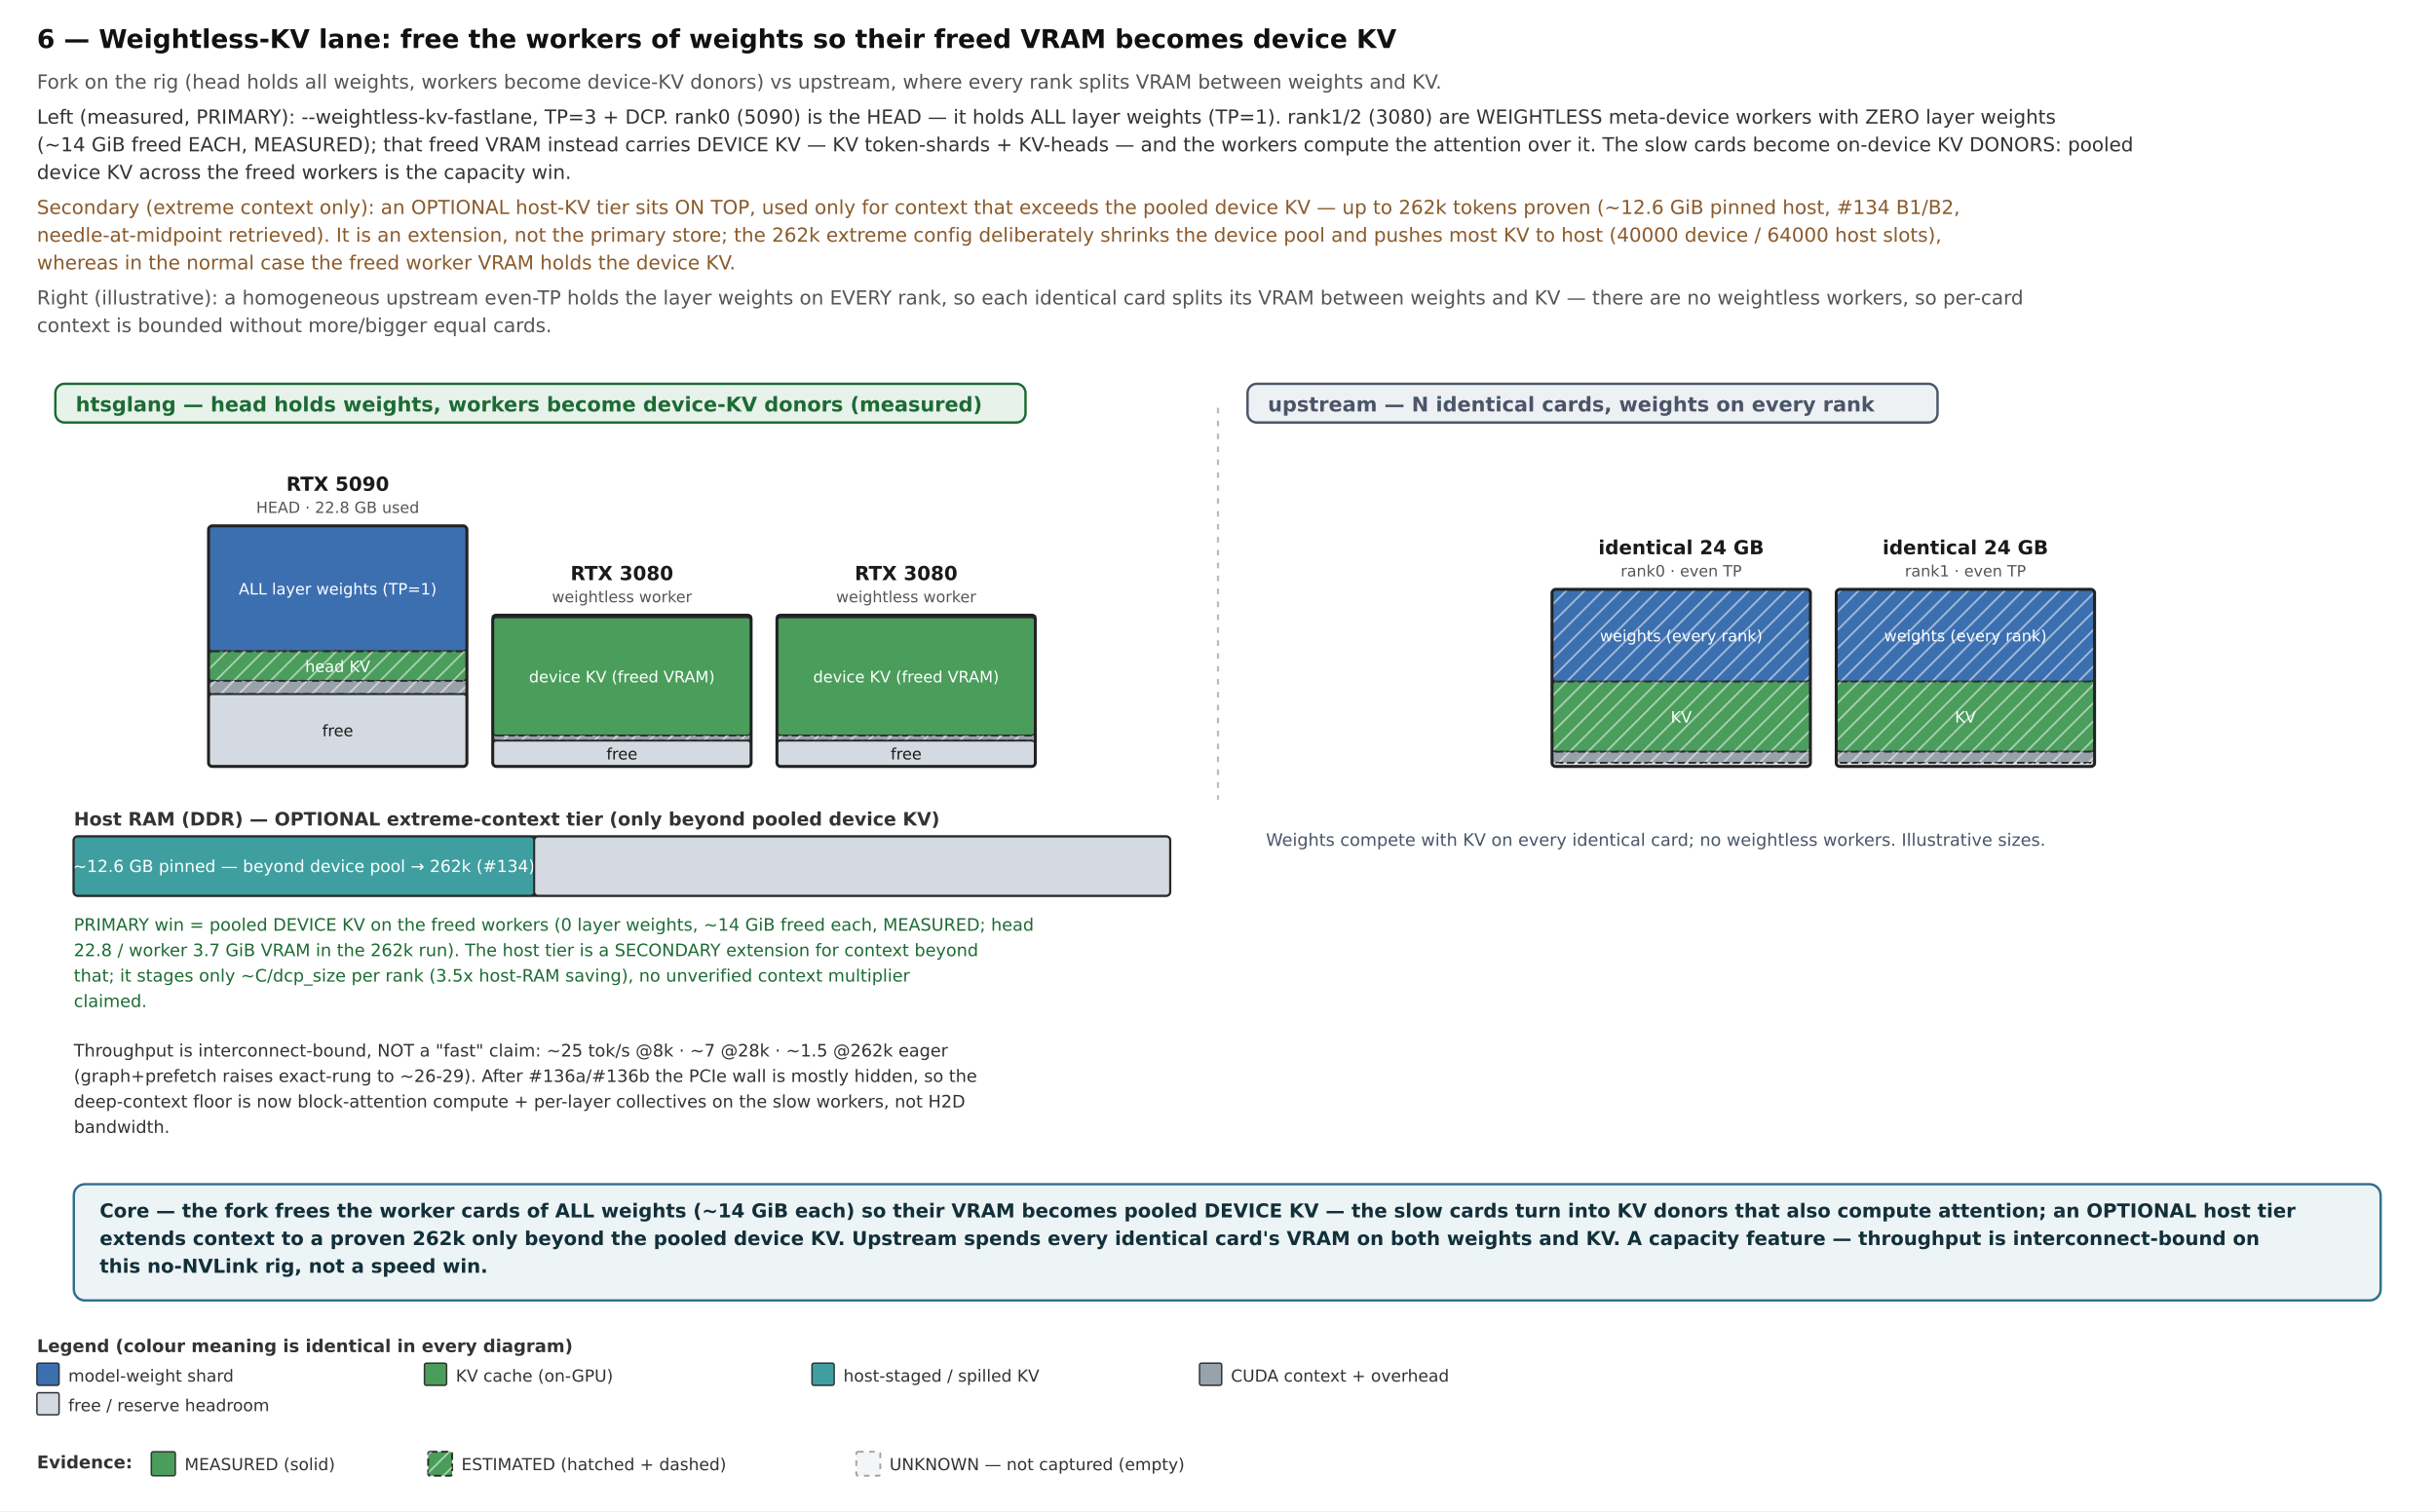
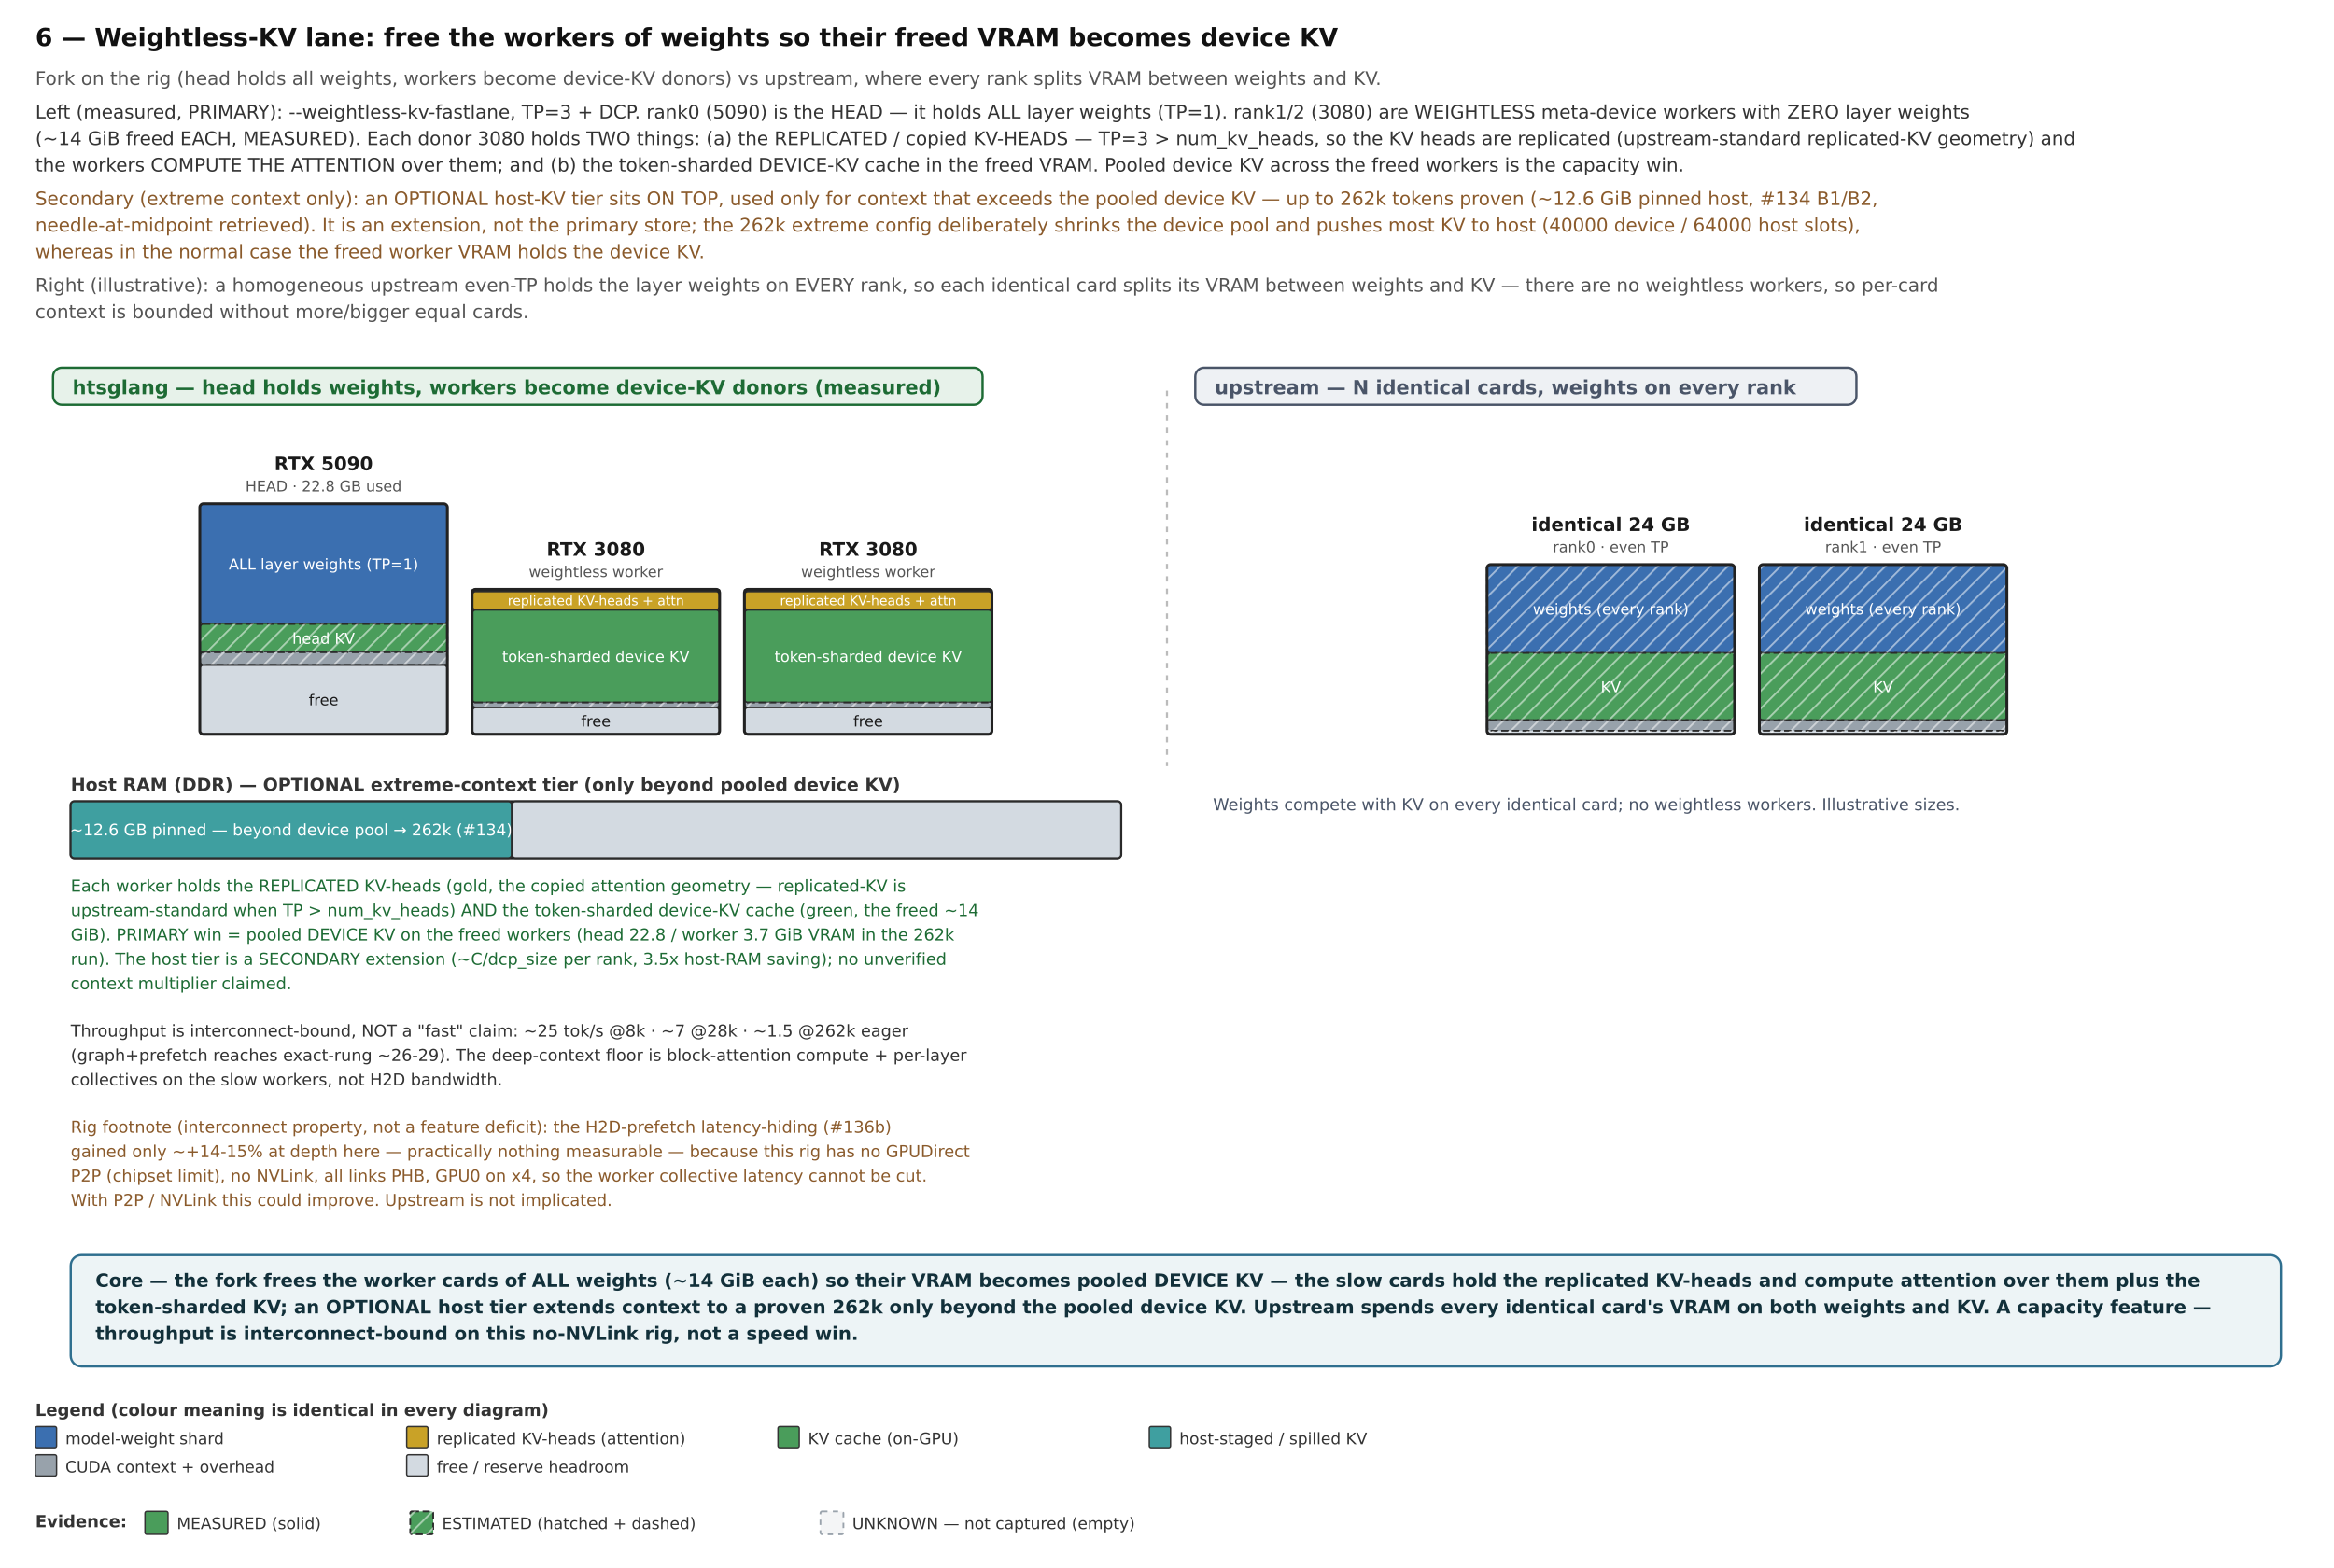
- <svg xmlns="http://www.w3.org/2000/svg" viewBox="0 0 1320 819" width="1320" height="819" font-family="sans-serif">
+ <svg xmlns="http://www.w3.org/2000/svg" viewBox="0 0 1320 887" width="1320" height="887" font-family="sans-serif">
  <defs>
    <pattern id="hatch" patternUnits="userSpaceOnUse" width="7" height="7" patternTransform="rotate(45)">
      <line x1="0" y1="0" x2="0" y2="7" stroke="#ffffff" stroke-width="2" stroke-opacity="0.5" />
    </pattern>
    <marker id="arr" markerWidth="9" markerHeight="9" refX="6.5" refY="3" orient="auto" markerUnits="userSpaceOnUse">
      <path d="M0,0 L7,3 L0,6 Z" fill="#333" />
    </marker>
    <marker id="arrP" markerWidth="9" markerHeight="9" refX="6.5" refY="3" orient="auto" markerUnits="userSpaceOnUse">
      <path d="M0,0 L7,3 L0,6 Z" fill="#8a5a2b" />
    </marker>
    <marker id="arrG" markerWidth="9" markerHeight="9" refX="6.5" refY="3" orient="auto" markerUnits="userSpaceOnUse">
      <path d="M0,0 L7,3 L0,6 Z" fill="#227a3a" />
    </marker>
    <marker id="arrR" markerWidth="9" markerHeight="9" refX="6.5" refY="3" orient="auto" markerUnits="userSpaceOnUse">
      <path d="M0,0 L7,3 L0,6 Z" fill="#c0504d" />
    </marker>
    <marker id="arrB" markerWidth="9" markerHeight="9" refX="6.5" refY="3" orient="auto" markerUnits="userSpaceOnUse">
      <path d="M0,0 L7,3 L0,6 Z" fill="#3b6fb0" />
    </marker>
    <marker id="arrV" markerWidth="9" markerHeight="9" refX="6.5" refY="3" orient="auto" markerUnits="userSpaceOnUse">
      <path d="M0,0 L7,3 L0,6 Z" fill="#7d5ba6" />
    </marker>
  </defs>
-   <rect x="0.0" y="0.0" width="1320.0" height="819.0" rx="0" fill="#ffffff" stroke="none" stroke-width="0" />
+   <rect x="0.0" y="0.0" width="1320.0" height="887.0" rx="0" fill="#ffffff" stroke="none" stroke-width="0" />
  <text x="20.0" y="26.0" font-family="DejaVu Sans, Verdana, Arial, sans-serif" font-size="14" font-weight="bold" text-anchor="start" fill="#111">6 — Weightless-KV lane: free the workers of weights so their freed VRAM becomes device KV</text>
  <text x="20.0" y="48.0" font-family="DejaVu Sans, Verdana, Arial, sans-serif" font-size="10.5" font-weight="normal" text-anchor="start" fill="#555">Fork on the rig (head holds all weights, workers become device-KV donors) vs upstream, where every rank splits VRAM between weights and KV.</text>
  <text x="20.0" y="67.0" font-family="DejaVu Sans, Verdana, Arial, sans-serif" font-size="10.5" font-weight="normal" text-anchor="start" fill="#333">Left (measured, PRIMARY): --weightless-kv-fastlane, TP=3 + DCP. rank0 (5090) is the HEAD — it holds ALL layer weights (TP=1). rank1/2 (3080) are WEIGHTLESS meta-device workers with ZERO layer weights</text>
-   <text x="20.0" y="82.0" font-family="DejaVu Sans, Verdana, Arial, sans-serif" font-size="10.5" font-weight="normal" text-anchor="start" fill="#333">(~14 GiB freed EACH, MEASURED); that freed VRAM instead carries DEVICE KV — KV token-shards + KV-heads — and the workers compute the attention over it. The slow cards become on-device KV DONORS: pooled</text>
-   <text x="20.0" y="97.0" font-family="DejaVu Sans, Verdana, Arial, sans-serif" font-size="10.5" font-weight="normal" text-anchor="start" fill="#333">device KV across the freed workers is the capacity win.</text>
+   <text x="20.0" y="82.0" font-family="DejaVu Sans, Verdana, Arial, sans-serif" font-size="10.5" font-weight="normal" text-anchor="start" fill="#333">(~14 GiB freed EACH, MEASURED). Each donor 3080 holds TWO things: (a) the REPLICATED / copied KV-HEADS — TP=3 &gt; num_kv_heads, so the KV heads are replicated (upstream-standard replicated-KV geometry) and</text>
+   <text x="20.0" y="97.0" font-family="DejaVu Sans, Verdana, Arial, sans-serif" font-size="10.5" font-weight="normal" text-anchor="start" fill="#333">the workers COMPUTE THE ATTENTION over them; and (b) the token-sharded DEVICE-KV cache in the freed VRAM. Pooled device KV across the freed workers is the capacity win.</text>
  <text x="20.0" y="116.0" font-family="DejaVu Sans, Verdana, Arial, sans-serif" font-size="10.5" font-weight="normal" text-anchor="start" fill="#8a5a2b">Secondary (extreme context only): an OPTIONAL host-KV tier sits ON TOP, used only for context that exceeds the pooled device KV — up to 262k tokens proven (~12.6 GiB pinned host, #134 B1/B2,</text>
  <text x="20.0" y="131.0" font-family="DejaVu Sans, Verdana, Arial, sans-serif" font-size="10.5" font-weight="normal" text-anchor="start" fill="#8a5a2b">needle-at-midpoint retrieved). It is an extension, not the primary store; the 262k extreme config deliberately shrinks the device pool and pushes most KV to host (40000 device / 64000 host slots),</text>
  <text x="20.0" y="146.0" font-family="DejaVu Sans, Verdana, Arial, sans-serif" font-size="10.5" font-weight="normal" text-anchor="start" fill="#8a5a2b">whereas in the normal case the freed worker VRAM holds the device KV.</text>
  <text x="20.0" y="165.0" font-family="DejaVu Sans, Verdana, Arial, sans-serif" font-size="10.5" font-weight="normal" text-anchor="start" fill="#555">Right (illustrative): a homogeneous upstream even-TP holds the layer weights on EVERY rank, so each identical card splits its VRAM between weights and KV — there are no weightless workers, so per-card</text>
  <text x="20.0" y="180.0" font-family="DejaVu Sans, Verdana, Arial, sans-serif" font-size="10.5" font-weight="normal" text-anchor="start" fill="#555">context is bounded without more/bigger equal cards.</text>
  <rect x="30.0" y="208.0" width="525.7" height="21.0" rx="5" fill="#e7f2ea" stroke="#1d6b34" stroke-width="1.3" />
  <text x="41.0" y="223.0" font-family="DejaVu Sans, Verdana, Arial, sans-serif" font-size="11" font-weight="bold" text-anchor="start" fill="#1d6b34">htsglang — head holds weights, workers become device-KV donors (measured)</text>
  <rect x="676.0" y="208.0" width="373.9" height="21.0" rx="5" fill="#eef1f4" stroke="#4a5568" stroke-width="1.3" />
  <text x="687.0" y="223.0" font-family="DejaVu Sans, Verdana, Arial, sans-serif" font-size="11" font-weight="bold" text-anchor="start" fill="#4a5568">upstream — N identical cards, weights on every rank</text>
  <text x="183.0" y="266.0" font-family="DejaVu Sans, Verdana, Arial, sans-serif" font-size="10.5" font-weight="bold" text-anchor="middle" fill="#1a1a1a">RTX 5090</text>
  <text x="183.0" y="278.0" font-family="DejaVu Sans, Verdana, Arial, sans-serif" font-size="8.4" font-weight="normal" text-anchor="middle" fill="#555">HEAD · 22.8 GB used</text>
  <rect x="113.0" y="285.0" width="140.0" height="68.0" rx="2" fill="#3b6fb0" stroke="#2b2b2b" stroke-width="1.0" />
  <text x="183.0" y="322.2" font-family="DejaVu Sans, Verdana, Arial, sans-serif" font-size="8.5" font-weight="normal" text-anchor="middle" fill="#ffffff">ALL layer weights (TP=1)</text>
  <rect x="113.0" y="353.0" width="140.0" height="16.0" rx="2" fill="#4a9d5b" stroke="#2b2b2b" stroke-width="1.0" stroke-dasharray="4 2" />
  <rect x="113.0" y="353.0" width="140.0" height="16.0" fill="url(#hatch)" stroke="none" />
  <text x="183.0" y="364.2" font-family="DejaVu Sans, Verdana, Arial, sans-serif" font-size="8.5" font-weight="normal" text-anchor="middle" fill="#ffffff">head KV</text>
  <rect x="113.0" y="369.0" width="140.0" height="7.2" rx="2" fill="#98a2ab" stroke="#2b2b2b" stroke-width="1.0" stroke-dasharray="4 2" />
  <rect x="113.0" y="369.0" width="140.0" height="7.2" fill="url(#hatch)" stroke="none" />
  <rect x="113.0" y="376.2" width="140.0" height="39.2" rx="2" fill="#d3dae1" stroke="#2b2b2b" stroke-width="1.0" />
  <text x="183.0" y="399.0" font-family="DejaVu Sans, Verdana, Arial, sans-serif" font-size="8.5" font-weight="normal" text-anchor="middle" fill="#1a1a1a">free</text>
  <rect x="113.0" y="285.0" width="140.0" height="130.4" rx="2" fill="none" stroke="#222" stroke-width="1.6" />
  <text x="337.0" y="314.4" font-family="DejaVu Sans, Verdana, Arial, sans-serif" font-size="10.5" font-weight="bold" text-anchor="middle" fill="#1a1a1a">RTX 3080</text>
  <text x="337.0" y="326.4" font-family="DejaVu Sans, Verdana, Arial, sans-serif" font-size="8.4" font-weight="normal" text-anchor="middle" fill="#555">weightless worker</text>
  <rect x="267.0" y="333.4" width="140.0" height="1.2" rx="2" fill="#3b6fb0" stroke="#2b2b2b" stroke-width="1.0" />
-   <rect x="267.0" y="334.6" width="140.0" height="64.0" rx="2" fill="#4a9d5b" stroke="#2b2b2b" stroke-width="1.0" />
-   <text x="337.0" y="369.8" font-family="DejaVu Sans, Verdana, Arial, sans-serif" font-size="8.5" font-weight="normal" text-anchor="middle" fill="#ffffff">device KV (freed VRAM)</text>
-   <rect x="267.0" y="398.6" width="140.0" height="2.8" rx="2" fill="#98a2ab" stroke="#2b2b2b" stroke-width="1.0" stroke-dasharray="4 2" />
-   <rect x="267.0" y="398.6" width="140.0" height="2.8" fill="url(#hatch)" stroke="none" />
-   <rect x="267.0" y="401.4" width="140.0" height="14.0" rx="2" fill="#d3dae1" stroke="#2b2b2b" stroke-width="1.0" />
-   <text x="337.0" y="411.6" font-family="DejaVu Sans, Verdana, Arial, sans-serif" font-size="8.5" font-weight="normal" text-anchor="middle" fill="#1a1a1a">free</text>
+   <rect x="267.0" y="334.6" width="140.0" height="10.4" rx="2" fill="#c9a227" stroke="#2b2b2b" stroke-width="1.0" />
+   <text x="337.0" y="342.4" font-family="DejaVu Sans, Verdana, Arial, sans-serif" font-size="7.4" font-weight="normal" text-anchor="middle" fill="#ffffff">replicated KV-heads + attn</text>
+   <rect x="267.0" y="345.0" width="140.0" height="52.4" rx="2" fill="#4a9d5b" stroke="#2b2b2b" stroke-width="1.0" />
+   <text x="337.0" y="374.4" font-family="DejaVu Sans, Verdana, Arial, sans-serif" font-size="8.5" font-weight="normal" text-anchor="middle" fill="#ffffff">token-sharded device KV</text>
+   <rect x="267.0" y="397.4" width="140.0" height="2.8" rx="2" fill="#98a2ab" stroke="#2b2b2b" stroke-width="1.0" stroke-dasharray="4 2" />
+   <rect x="267.0" y="397.4" width="140.0" height="2.8" fill="url(#hatch)" stroke="none" />
+   <rect x="267.0" y="400.2" width="140.0" height="15.2" rx="2" fill="#d3dae1" stroke="#2b2b2b" stroke-width="1.0" />
+   <text x="337.0" y="411.0" font-family="DejaVu Sans, Verdana, Arial, sans-serif" font-size="8.5" font-weight="normal" text-anchor="middle" fill="#1a1a1a">free</text>
  <rect x="267.0" y="333.4" width="140.0" height="82.0" rx="2" fill="none" stroke="#222" stroke-width="1.6" />
  <text x="491.0" y="314.4" font-family="DejaVu Sans, Verdana, Arial, sans-serif" font-size="10.5" font-weight="bold" text-anchor="middle" fill="#1a1a1a">RTX 3080</text>
  <text x="491.0" y="326.4" font-family="DejaVu Sans, Verdana, Arial, sans-serif" font-size="8.4" font-weight="normal" text-anchor="middle" fill="#555">weightless worker</text>
  <rect x="421.0" y="333.4" width="140.0" height="1.2" rx="2" fill="#3b6fb0" stroke="#2b2b2b" stroke-width="1.0" />
-   <rect x="421.0" y="334.6" width="140.0" height="64.0" rx="2" fill="#4a9d5b" stroke="#2b2b2b" stroke-width="1.0" />
-   <text x="491.0" y="369.8" font-family="DejaVu Sans, Verdana, Arial, sans-serif" font-size="8.5" font-weight="normal" text-anchor="middle" fill="#ffffff">device KV (freed VRAM)</text>
-   <rect x="421.0" y="398.6" width="140.0" height="2.8" rx="2" fill="#98a2ab" stroke="#2b2b2b" stroke-width="1.0" stroke-dasharray="4 2" />
-   <rect x="421.0" y="398.6" width="140.0" height="2.8" fill="url(#hatch)" stroke="none" />
-   <rect x="421.0" y="401.4" width="140.0" height="14.0" rx="2" fill="#d3dae1" stroke="#2b2b2b" stroke-width="1.0" />
-   <text x="491.0" y="411.6" font-family="DejaVu Sans, Verdana, Arial, sans-serif" font-size="8.5" font-weight="normal" text-anchor="middle" fill="#1a1a1a">free</text>
+   <rect x="421.0" y="334.6" width="140.0" height="10.4" rx="2" fill="#c9a227" stroke="#2b2b2b" stroke-width="1.0" />
+   <text x="491.0" y="342.4" font-family="DejaVu Sans, Verdana, Arial, sans-serif" font-size="7.4" font-weight="normal" text-anchor="middle" fill="#ffffff">replicated KV-heads + attn</text>
+   <rect x="421.0" y="345.0" width="140.0" height="52.4" rx="2" fill="#4a9d5b" stroke="#2b2b2b" stroke-width="1.0" />
+   <text x="491.0" y="374.4" font-family="DejaVu Sans, Verdana, Arial, sans-serif" font-size="8.5" font-weight="normal" text-anchor="middle" fill="#ffffff">token-sharded device KV</text>
+   <rect x="421.0" y="397.4" width="140.0" height="2.8" rx="2" fill="#98a2ab" stroke="#2b2b2b" stroke-width="1.0" stroke-dasharray="4 2" />
+   <rect x="421.0" y="397.4" width="140.0" height="2.8" fill="url(#hatch)" stroke="none" />
+   <rect x="421.0" y="400.2" width="140.0" height="15.2" rx="2" fill="#d3dae1" stroke="#2b2b2b" stroke-width="1.0" />
+   <text x="491.0" y="411.0" font-family="DejaVu Sans, Verdana, Arial, sans-serif" font-size="8.5" font-weight="normal" text-anchor="middle" fill="#1a1a1a">free</text>
  <rect x="421.0" y="333.4" width="140.0" height="82.0" rx="2" fill="none" stroke="#222" stroke-width="1.6" />
  <text x="911.0" y="300.4" font-family="DejaVu Sans, Verdana, Arial, sans-serif" font-size="10.5" font-weight="bold" text-anchor="middle" fill="#1a1a1a">identical 24 GB</text>
  <text x="911.0" y="312.4" font-family="DejaVu Sans, Verdana, Arial, sans-serif" font-size="8.4" font-weight="normal" text-anchor="middle" fill="#555">rank0 · even TP</text>
  <rect x="841.0" y="319.4" width="140.0" height="50.0" rx="2" fill="#3b6fb0" stroke="#2b2b2b" stroke-width="1.0" stroke-dasharray="4 2" />
  <rect x="841.0" y="319.4" width="140.0" height="50.0" fill="url(#hatch)" stroke="none" />
  <text x="911.0" y="347.6" font-family="DejaVu Sans, Verdana, Arial, sans-serif" font-size="8.5" font-weight="normal" text-anchor="middle" fill="#ffffff">weights (every rank)</text>
  <rect x="841.0" y="369.4" width="140.0" height="38.0" rx="2" fill="#4a9d5b" stroke="#2b2b2b" stroke-width="1.0" stroke-dasharray="4 2" />
  <rect x="841.0" y="369.4" width="140.0" height="38.0" fill="url(#hatch)" stroke="none" />
  <text x="911.0" y="391.6" font-family="DejaVu Sans, Verdana, Arial, sans-serif" font-size="8.5" font-weight="normal" text-anchor="middle" fill="#ffffff">KV</text>
  <rect x="841.0" y="407.4" width="140.0" height="6.0" rx="2" fill="#98a2ab" stroke="#2b2b2b" stroke-width="1.0" stroke-dasharray="4 2" />
  <rect x="841.0" y="407.4" width="140.0" height="6.0" fill="url(#hatch)" stroke="none" />
  <rect x="841.0" y="413.4" width="140.0" height="2.0" rx="2" fill="#d3dae1" stroke="#2b2b2b" stroke-width="1.0" stroke-dasharray="4 2" />
  <rect x="841.0" y="413.4" width="140.0" height="2.0" fill="url(#hatch)" stroke="none" />
  <rect x="841.0" y="319.4" width="140.0" height="96.0" rx="2" fill="none" stroke="#222" stroke-width="1.6" />
  <text x="1065.0" y="300.4" font-family="DejaVu Sans, Verdana, Arial, sans-serif" font-size="10.5" font-weight="bold" text-anchor="middle" fill="#1a1a1a">identical 24 GB</text>
  <text x="1065.0" y="312.4" font-family="DejaVu Sans, Verdana, Arial, sans-serif" font-size="8.4" font-weight="normal" text-anchor="middle" fill="#555">rank1 · even TP</text>
  <rect x="995.0" y="319.4" width="140.0" height="50.0" rx="2" fill="#3b6fb0" stroke="#2b2b2b" stroke-width="1.0" stroke-dasharray="4 2" />
  <rect x="995.0" y="319.4" width="140.0" height="50.0" fill="url(#hatch)" stroke="none" />
  <text x="1065.0" y="347.6" font-family="DejaVu Sans, Verdana, Arial, sans-serif" font-size="8.5" font-weight="normal" text-anchor="middle" fill="#ffffff">weights (every rank)</text>
  <rect x="995.0" y="369.4" width="140.0" height="38.0" rx="2" fill="#4a9d5b" stroke="#2b2b2b" stroke-width="1.0" stroke-dasharray="4 2" />
  <rect x="995.0" y="369.4" width="140.0" height="38.0" fill="url(#hatch)" stroke="none" />
  <text x="1065.0" y="391.6" font-family="DejaVu Sans, Verdana, Arial, sans-serif" font-size="8.5" font-weight="normal" text-anchor="middle" fill="#ffffff">KV</text>
  <rect x="995.0" y="407.4" width="140.0" height="6.0" rx="2" fill="#98a2ab" stroke="#2b2b2b" stroke-width="1.0" stroke-dasharray="4 2" />
  <rect x="995.0" y="407.4" width="140.0" height="6.0" fill="url(#hatch)" stroke="none" />
  <rect x="995.0" y="413.4" width="140.0" height="2.0" rx="2" fill="#d3dae1" stroke="#2b2b2b" stroke-width="1.0" stroke-dasharray="4 2" />
  <rect x="995.0" y="413.4" width="140.0" height="2.0" fill="url(#hatch)" stroke="none" />
  <rect x="995.0" y="319.4" width="140.0" height="96.0" rx="2" fill="none" stroke="#222" stroke-width="1.6" />
  <line x1="660.0" y1="221.0" x2="660.0" y2="433.4" stroke="#bbb" stroke-width="1.2" stroke-dasharray="3 4" />
  <text x="40.0" y="447.4" font-family="DejaVu Sans, Verdana, Arial, sans-serif" font-size="10" font-weight="bold" text-anchor="start" fill="#333">Host RAM (DDR) — OPTIONAL extreme-context tier (only beyond pooled device KV)</text>
  <rect x="40.0" y="453.4" width="594.0" height="32.0" rx="2" fill="none" stroke="#222" stroke-width="1.4" />
  <rect x="40.0" y="453.4" width="249.5" height="32.0" rx="2" fill="#3f9fa0" stroke="#2b2b2b" stroke-width="1.0" />
  <text x="164.7" y="472.6" font-family="DejaVu Sans, Verdana, Arial, sans-serif" font-size="9" font-weight="normal" text-anchor="middle" fill="#ffffff">~12.6 GB pinned — beyond device pool → 262k (#134)</text>
  <rect x="289.5" y="453.4" width="344.5" height="32.0" rx="2" fill="#d3dae1" stroke="#2b2b2b" stroke-width="1.0" />
-   <text x="40.0" y="504.4" font-family="DejaVu Sans, Verdana, Arial, sans-serif" font-size="9.3" font-weight="normal" text-anchor="start" fill="#1d6b34">PRIMARY win = pooled DEVICE KV on the freed workers (0 layer weights, ~14 GiB freed each, MEASURED; head</text>
-   <text x="40.0" y="518.2" font-family="DejaVu Sans, Verdana, Arial, sans-serif" font-size="9.3" font-weight="normal" text-anchor="start" fill="#1d6b34">22.8 / worker 3.7 GiB VRAM in the 262k run). The host tier is a SECONDARY extension for context beyond</text>
-   <text x="40.0" y="532.0" font-family="DejaVu Sans, Verdana, Arial, sans-serif" font-size="9.3" font-weight="normal" text-anchor="start" fill="#1d6b34">that; it stages only ~C/dcp_size per rank (3.5x host-RAM saving), no unverified context multiplier</text>
-   <text x="40.0" y="545.8" font-family="DejaVu Sans, Verdana, Arial, sans-serif" font-size="9.3" font-weight="normal" text-anchor="start" fill="#1d6b34">claimed.</text>
-   <text x="40.0" y="572.6" font-family="DejaVu Sans, Verdana, Arial, sans-serif" font-size="9.3" font-weight="normal" text-anchor="start" fill="#333">Throughput is interconnect-bound, NOT a "fast" claim: ~25 tok/s @8k · ~7 @28k · ~1.5 @262k eager</text>
-   <text x="40.0" y="586.4" font-family="DejaVu Sans, Verdana, Arial, sans-serif" font-size="9.3" font-weight="normal" text-anchor="start" fill="#333">(graph+prefetch raises exact-rung to ~26-29). After #136a/#136b the PCIe wall is mostly hidden, so the</text>
-   <text x="40.0" y="600.2" font-family="DejaVu Sans, Verdana, Arial, sans-serif" font-size="9.3" font-weight="normal" text-anchor="start" fill="#333">deep-context floor is now block-attention compute + per-layer collectives on the slow workers, not H2D</text>
-   <text x="40.0" y="614.0" font-family="DejaVu Sans, Verdana, Arial, sans-serif" font-size="9.3" font-weight="normal" text-anchor="start" fill="#333">bandwidth.</text>
+   <text x="40.0" y="504.4" font-family="DejaVu Sans, Verdana, Arial, sans-serif" font-size="9.3" font-weight="normal" text-anchor="start" fill="#1d6b34">Each worker holds the REPLICATED KV-heads (gold, the copied attention geometry — replicated-KV is</text>
+   <text x="40.0" y="518.2" font-family="DejaVu Sans, Verdana, Arial, sans-serif" font-size="9.3" font-weight="normal" text-anchor="start" fill="#1d6b34">upstream-standard when TP &gt; num_kv_heads) AND the token-sharded device-KV cache (green, the freed ~14</text>
+   <text x="40.0" y="532.0" font-family="DejaVu Sans, Verdana, Arial, sans-serif" font-size="9.3" font-weight="normal" text-anchor="start" fill="#1d6b34">GiB). PRIMARY win = pooled DEVICE KV on the freed workers (head 22.8 / worker 3.7 GiB VRAM in the 262k</text>
+   <text x="40.0" y="545.8" font-family="DejaVu Sans, Verdana, Arial, sans-serif" font-size="9.3" font-weight="normal" text-anchor="start" fill="#1d6b34">run). The host tier is a SECONDARY extension (~C/dcp_size per rank, 3.5x host-RAM saving); no unverified</text>
+   <text x="40.0" y="559.6" font-family="DejaVu Sans, Verdana, Arial, sans-serif" font-size="9.3" font-weight="normal" text-anchor="start" fill="#1d6b34">context multiplier claimed.</text>
+   <text x="40.0" y="586.4" font-family="DejaVu Sans, Verdana, Arial, sans-serif" font-size="9.3" font-weight="normal" text-anchor="start" fill="#333">Throughput is interconnect-bound, NOT a "fast" claim: ~25 tok/s @8k · ~7 @28k · ~1.5 @262k eager</text>
+   <text x="40.0" y="600.2" font-family="DejaVu Sans, Verdana, Arial, sans-serif" font-size="9.3" font-weight="normal" text-anchor="start" fill="#333">(graph+prefetch reaches exact-rung ~26-29). The deep-context floor is block-attention compute + per-layer</text>
+   <text x="40.0" y="614.0" font-family="DejaVu Sans, Verdana, Arial, sans-serif" font-size="9.3" font-weight="normal" text-anchor="start" fill="#333">collectives on the slow workers, not H2D bandwidth.</text>
+   <text x="40.0" y="640.8" font-family="DejaVu Sans, Verdana, Arial, sans-serif" font-size="9.3" font-weight="normal" text-anchor="start" fill="#8a5a2b">Rig footnote (interconnect property, not a feature deficit): the H2D-prefetch latency-hiding (#136b)</text>
+   <text x="40.0" y="654.6" font-family="DejaVu Sans, Verdana, Arial, sans-serif" font-size="9.3" font-weight="normal" text-anchor="start" fill="#8a5a2b">gained only ~+14-15% at depth here — practically nothing measurable — because this rig has no GPUDirect</text>
+   <text x="40.0" y="668.4" font-family="DejaVu Sans, Verdana, Arial, sans-serif" font-size="9.3" font-weight="normal" text-anchor="start" fill="#8a5a2b">P2P (chipset limit), no NVLink, all links PHB, GPU0 on x4, so the worker collective latency cannot be cut.</text>
+   <text x="40.0" y="682.2" font-family="DejaVu Sans, Verdana, Arial, sans-serif" font-size="9.3" font-weight="normal" text-anchor="start" fill="#8a5a2b">With P2P / NVLink this could improve. Upstream is not implicated.</text>
  <text x="686.0" y="458.4" font-family="DejaVu Sans, Verdana, Arial, sans-serif" font-size="9.3" font-weight="normal" text-anchor="start" fill="#4a5568">Weights compete with KV on every identical card; no weightless workers. Illustrative sizes.</text>
-   <rect x="40.0" y="641.8" width="1250.0" height="63.0" rx="6" fill="#edf4f6" stroke="#2f6f8f" stroke-width="1.3" />
-   <text x="54.0" y="659.8" font-family="DejaVu Sans, Verdana, Arial, sans-serif" font-size="10.4" font-weight="bold" text-anchor="start" fill="#12303a">Core — the fork frees the worker cards of ALL weights (~14 GiB each) so their VRAM becomes pooled DEVICE KV — the slow cards turn into KV donors that also compute attention; an OPTIONAL host tier</text>
-   <text x="54.0" y="674.8" font-family="DejaVu Sans, Verdana, Arial, sans-serif" font-size="10.4" font-weight="bold" text-anchor="start" fill="#12303a">extends context to a proven 262k only beyond the pooled device KV. Upstream spends every identical card's VRAM on both weights and KV. A capacity feature — throughput is interconnect-bound on</text>
-   <text x="54.0" y="689.8" font-family="DejaVu Sans, Verdana, Arial, sans-serif" font-size="10.4" font-weight="bold" text-anchor="start" fill="#12303a">this no-NVLink rig, not a speed win.</text>
-   <text x="20.0" y="732.8" font-family="DejaVu Sans, Verdana, Arial, sans-serif" font-size="9.5" font-weight="bold" text-anchor="start" fill="#333">Legend (colour meaning is identical in every diagram)</text>
-   <rect x="20.0" y="738.8" width="12.0" height="12.0" rx="1" fill="#3b6fb0" stroke="#333" stroke-width="0.8" />
-   <text x="37.0" y="748.8" font-family="DejaVu Sans, Verdana, Arial, sans-serif" font-size="9" font-weight="normal" text-anchor="start" fill="#333">model-weight shard</text>
-   <rect x="230.0" y="738.8" width="12.0" height="12.0" rx="1" fill="#4a9d5b" stroke="#333" stroke-width="0.8" />
-   <text x="247.0" y="748.8" font-family="DejaVu Sans, Verdana, Arial, sans-serif" font-size="9" font-weight="normal" text-anchor="start" fill="#333">KV cache (on-GPU)</text>
-   <rect x="440.0" y="738.8" width="12.0" height="12.0" rx="1" fill="#3f9fa0" stroke="#333" stroke-width="0.8" />
-   <text x="457.0" y="748.8" font-family="DejaVu Sans, Verdana, Arial, sans-serif" font-size="9" font-weight="normal" text-anchor="start" fill="#333">host-staged / spilled KV</text>
-   <rect x="650.0" y="738.8" width="12.0" height="12.0" rx="1" fill="#98a2ab" stroke="#333" stroke-width="0.8" />
-   <text x="667.0" y="748.8" font-family="DejaVu Sans, Verdana, Arial, sans-serif" font-size="9" font-weight="normal" text-anchor="start" fill="#333">CUDA context + overhead</text>
-   <rect x="20.0" y="754.8" width="12.0" height="12.0" rx="1" fill="#d3dae1" stroke="#333" stroke-width="0.8" />
-   <text x="37.0" y="764.8" font-family="DejaVu Sans, Verdana, Arial, sans-serif" font-size="9" font-weight="normal" text-anchor="start" fill="#333">free / reserve headroom</text>
-   <text x="20.0" y="795.8" font-family="DejaVu Sans, Verdana, Arial, sans-serif" font-size="9.5" font-weight="bold" text-anchor="start" fill="#333">Evidence:</text>
-   <rect x="82.0" y="786.8" width="13.0" height="13.0" rx="1" fill="#4a9d5b" stroke="#333" stroke-width="0.8" />
-   <text x="100.0" y="796.8" font-family="DejaVu Sans, Verdana, Arial, sans-serif" font-size="9" font-weight="normal" text-anchor="start" fill="#333">MEASURED (solid)</text>
-   <rect x="232.0" y="786.8" width="13.0" height="13.0" rx="1" fill="#4a9d5b" stroke="#2b2b2b" stroke-width="1.0" stroke-dasharray="4 2" />
-   <rect x="232" y="786.8" width="13" height="13" fill="url(#hatch)" stroke="none" />
-   <text x="250.0" y="796.8" font-family="DejaVu Sans, Verdana, Arial, sans-serif" font-size="9" font-weight="normal" text-anchor="start" fill="#333">ESTIMATED (hatched + dashed)</text>
-   <rect x="464.0" y="786.8" width="13.0" height="13.0" rx="1" fill="#f4f5f6" stroke="#9aa3ac" stroke-width="1.0" stroke-dasharray="3 3" />
-   <text x="482.0" y="796.8" font-family="DejaVu Sans, Verdana, Arial, sans-serif" font-size="9" font-weight="normal" text-anchor="start" fill="#333">UNKNOWN — not captured (empty)</text>
+   <rect x="40.0" y="710.0" width="1250.0" height="63.0" rx="6" fill="#edf4f6" stroke="#2f6f8f" stroke-width="1.3" />
+   <text x="54.0" y="728.0" font-family="DejaVu Sans, Verdana, Arial, sans-serif" font-size="10.4" font-weight="bold" text-anchor="start" fill="#12303a">Core — the fork frees the worker cards of ALL weights (~14 GiB each) so their VRAM becomes pooled DEVICE KV — the slow cards hold the replicated KV-heads and compute attention over them plus the</text>
+   <text x="54.0" y="743.0" font-family="DejaVu Sans, Verdana, Arial, sans-serif" font-size="10.4" font-weight="bold" text-anchor="start" fill="#12303a">token-sharded KV; an OPTIONAL host tier extends context to a proven 262k only beyond the pooled device KV. Upstream spends every identical card's VRAM on both weights and KV. A capacity feature —</text>
+   <text x="54.0" y="758.0" font-family="DejaVu Sans, Verdana, Arial, sans-serif" font-size="10.4" font-weight="bold" text-anchor="start" fill="#12303a">throughput is interconnect-bound on this no-NVLink rig, not a speed win.</text>
+   <text x="20.0" y="801.0" font-family="DejaVu Sans, Verdana, Arial, sans-serif" font-size="9.5" font-weight="bold" text-anchor="start" fill="#333">Legend (colour meaning is identical in every diagram)</text>
+   <rect x="20.0" y="807.0" width="12.0" height="12.0" rx="1" fill="#3b6fb0" stroke="#333" stroke-width="0.8" />
+   <text x="37.0" y="817.0" font-family="DejaVu Sans, Verdana, Arial, sans-serif" font-size="9" font-weight="normal" text-anchor="start" fill="#333">model-weight shard</text>
+   <rect x="230.0" y="807.0" width="12.0" height="12.0" rx="1" fill="#c9a227" stroke="#333" stroke-width="0.8" />
+   <text x="247.0" y="817.0" font-family="DejaVu Sans, Verdana, Arial, sans-serif" font-size="9" font-weight="normal" text-anchor="start" fill="#333">replicated KV-heads (attention)</text>
+   <rect x="440.0" y="807.0" width="12.0" height="12.0" rx="1" fill="#4a9d5b" stroke="#333" stroke-width="0.8" />
+   <text x="457.0" y="817.0" font-family="DejaVu Sans, Verdana, Arial, sans-serif" font-size="9" font-weight="normal" text-anchor="start" fill="#333">KV cache (on-GPU)</text>
+   <rect x="650.0" y="807.0" width="12.0" height="12.0" rx="1" fill="#3f9fa0" stroke="#333" stroke-width="0.8" />
+   <text x="667.0" y="817.0" font-family="DejaVu Sans, Verdana, Arial, sans-serif" font-size="9" font-weight="normal" text-anchor="start" fill="#333">host-staged / spilled KV</text>
+   <rect x="20.0" y="823.0" width="12.0" height="12.0" rx="1" fill="#98a2ab" stroke="#333" stroke-width="0.8" />
+   <text x="37.0" y="833.0" font-family="DejaVu Sans, Verdana, Arial, sans-serif" font-size="9" font-weight="normal" text-anchor="start" fill="#333">CUDA context + overhead</text>
+   <rect x="230.0" y="823.0" width="12.0" height="12.0" rx="1" fill="#d3dae1" stroke="#333" stroke-width="0.8" />
+   <text x="247.0" y="833.0" font-family="DejaVu Sans, Verdana, Arial, sans-serif" font-size="9" font-weight="normal" text-anchor="start" fill="#333">free / reserve headroom</text>
+   <text x="20.0" y="864.0" font-family="DejaVu Sans, Verdana, Arial, sans-serif" font-size="9.5" font-weight="bold" text-anchor="start" fill="#333">Evidence:</text>
+   <rect x="82.0" y="855.0" width="13.0" height="13.0" rx="1" fill="#4a9d5b" stroke="#333" stroke-width="0.8" />
+   <text x="100.0" y="865.0" font-family="DejaVu Sans, Verdana, Arial, sans-serif" font-size="9" font-weight="normal" text-anchor="start" fill="#333">MEASURED (solid)</text>
+   <rect x="232.0" y="855.0" width="13.0" height="13.0" rx="1" fill="#4a9d5b" stroke="#2b2b2b" stroke-width="1.0" stroke-dasharray="4 2" />
+   <rect x="232" y="855" width="13" height="13" fill="url(#hatch)" stroke="none" />
+   <text x="250.0" y="865.0" font-family="DejaVu Sans, Verdana, Arial, sans-serif" font-size="9" font-weight="normal" text-anchor="start" fill="#333">ESTIMATED (hatched + dashed)</text>
+   <rect x="464.0" y="855.0" width="13.0" height="13.0" rx="1" fill="#f4f5f6" stroke="#9aa3ac" stroke-width="1.0" stroke-dasharray="3 3" />
+   <text x="482.0" y="865.0" font-family="DejaVu Sans, Verdana, Arial, sans-serif" font-size="9" font-weight="normal" text-anchor="start" fill="#333">UNKNOWN — not captured (empty)</text>
</svg>
